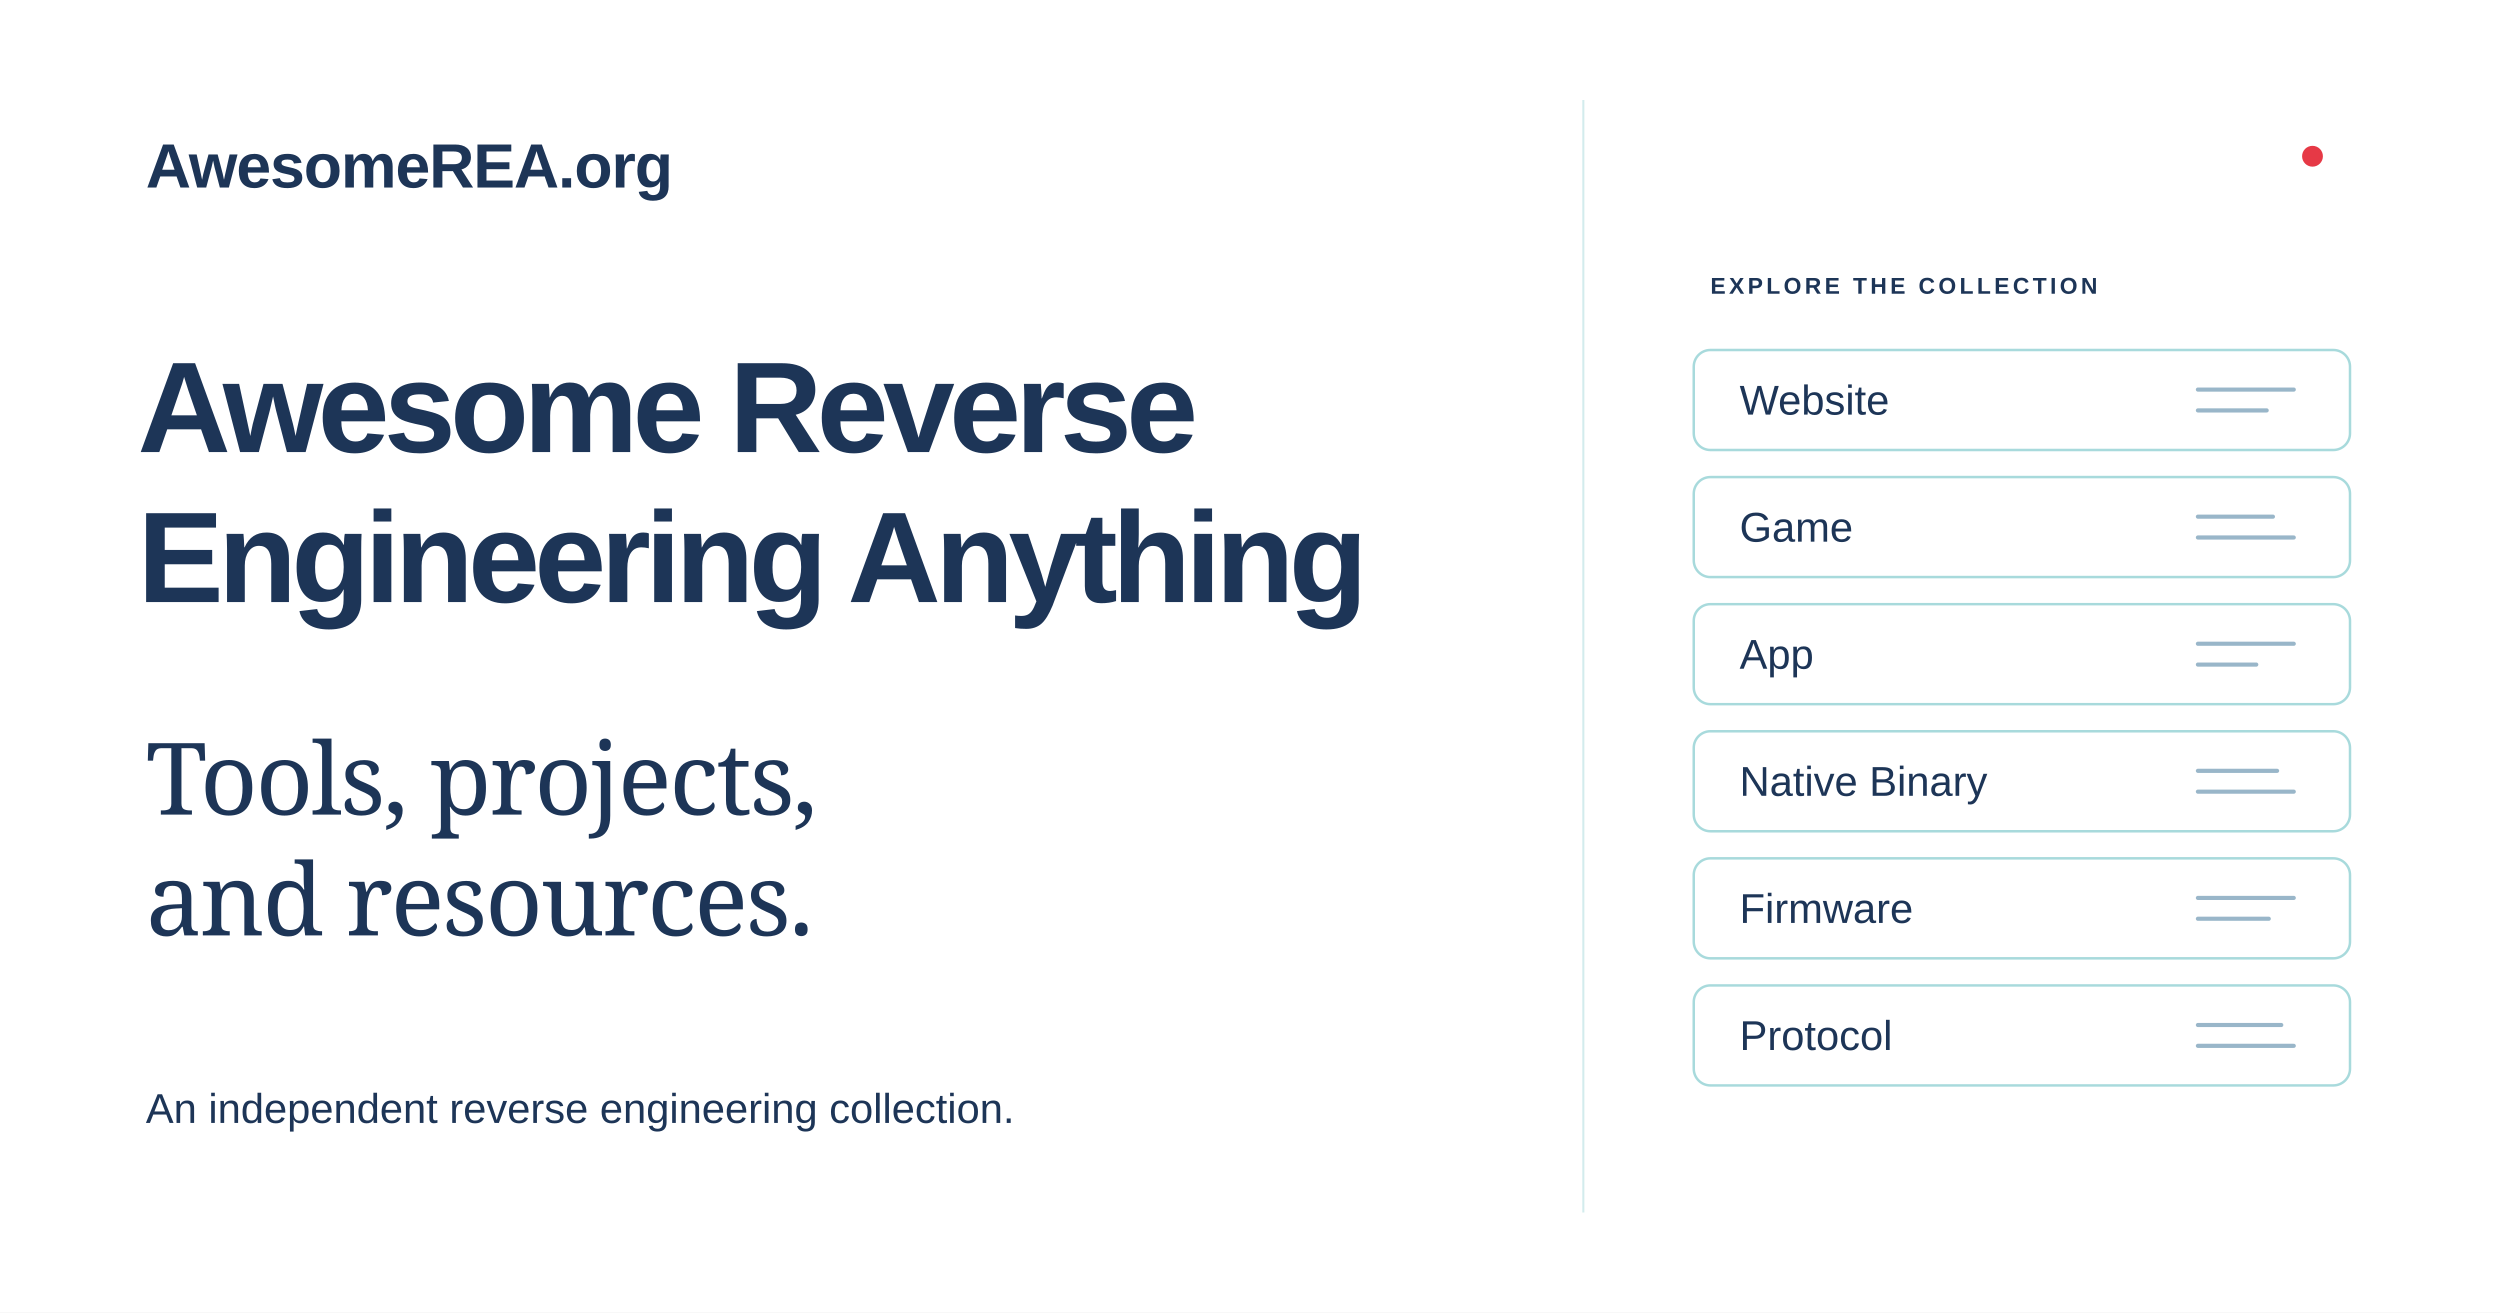
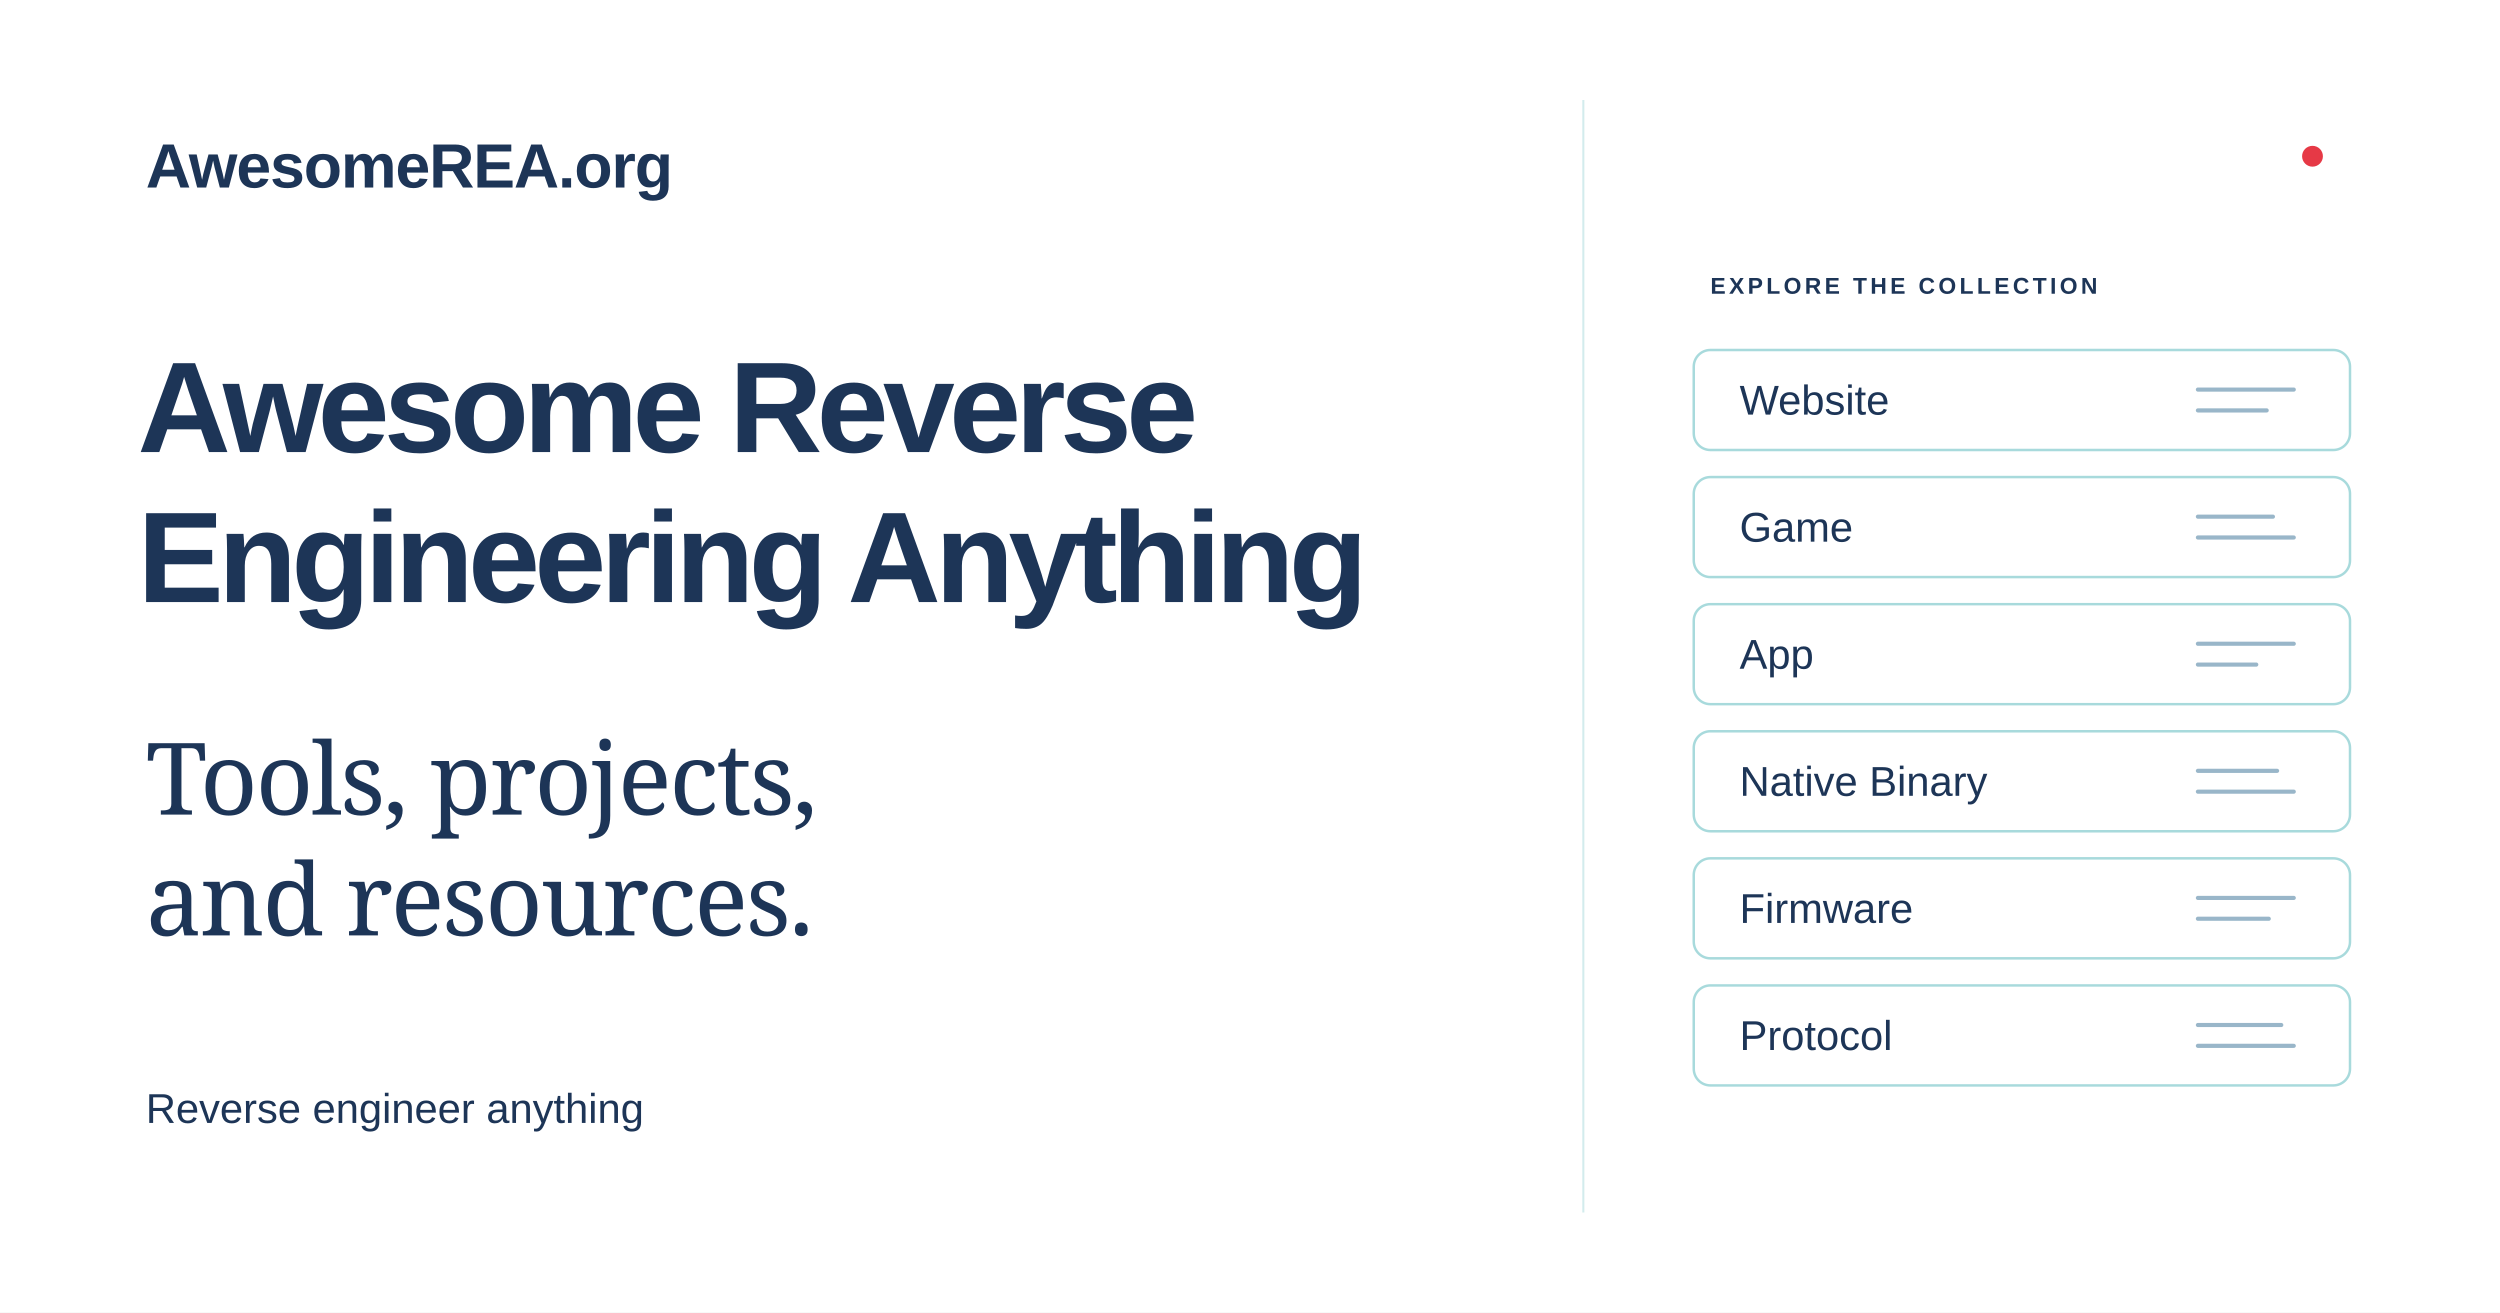
<svg xmlns="http://www.w3.org/2000/svg" width="1200" height="630" viewBox="0 0 1200 630" role="img" aria-labelledby="title description">
  <rect width="1200" height="630" fill="#FFFFFF" />
  <path d="M760 48V582" stroke="#A8DADC" stroke-opacity=".5" />
  <g font-family="Arial, Helvetica, sans-serif" fill="#1D3557">
    <text x="70" y="90" font-size="30" font-weight="700" letter-spacing="-.5">AwesomeREA.org</text>
    <text x="66" y="217" font-size="62" font-weight="700" letter-spacing="-2.7">Awesome Reverse</text>
    <text x="66" y="289" font-size="62" font-weight="700" letter-spacing="-2.7">Engineering Anything</text>
-     <text x="70" y="539" font-size="20">An independent reverse engineering collection.</text>
+     <text x="70" y="539" font-size="20">Reverse engineer anything</text>
  </g>
  <g font-family="Georgia, serif" font-size="48" fill="#1D3557" letter-spacing="-1">
    <text x="70" y="391">Tools, projects,</text>
    <text x="70" y="449">and resources.</text>
  </g>
  <circle cx="1110" cy="75" r="5" fill="#E63946" />
  <g transform="translate(813 141)" font-family="Arial, Helvetica, sans-serif">
    <text x="8" y="0" font-size="11" font-weight="700" letter-spacing="1.6" fill="#1D3557">EXPLORE THE COLLECTION</text>
    <g fill="#FFFFFF" stroke="#A8DADC" stroke-width="1.2">
      <rect x="0" y="27" width="315" height="48" rx="8" />
      <rect x="0" y="88" width="315" height="48" rx="8" />
      <rect x="0" y="149" width="315" height="48" rx="8" />
      <rect x="0" y="210" width="315" height="48" rx="8" />
      <rect x="0" y="271" width="315" height="48" rx="8" />
      <rect x="0" y="332" width="315" height="48" rx="8" />
    </g>
    <g fill="#1D3557" font-size="20">
      <text x="22" y="58">Website</text>
      <text x="22" y="119">Game</text>
      <text x="22" y="180">App</text>
      <text x="22" y="241">Native Binary</text>
      <text x="22" y="302">Firmware</text>
      <text x="22" y="363">Protocol</text>
    </g>
    <g stroke="#457B9D" stroke-width="2" stroke-linecap="round" stroke-opacity=".55">
      <path d="M242 46H288M242 56H275" />
      <path d="M242 107H278M242 117H288" />
      <path d="M242 168H288M242 178H270" />
      <path d="M242 229H280M242 239H288" />
      <path d="M242 290H288M242 300H276" />
      <path d="M242 351H282M242 361H288" />
    </g>
  </g>
</svg>
